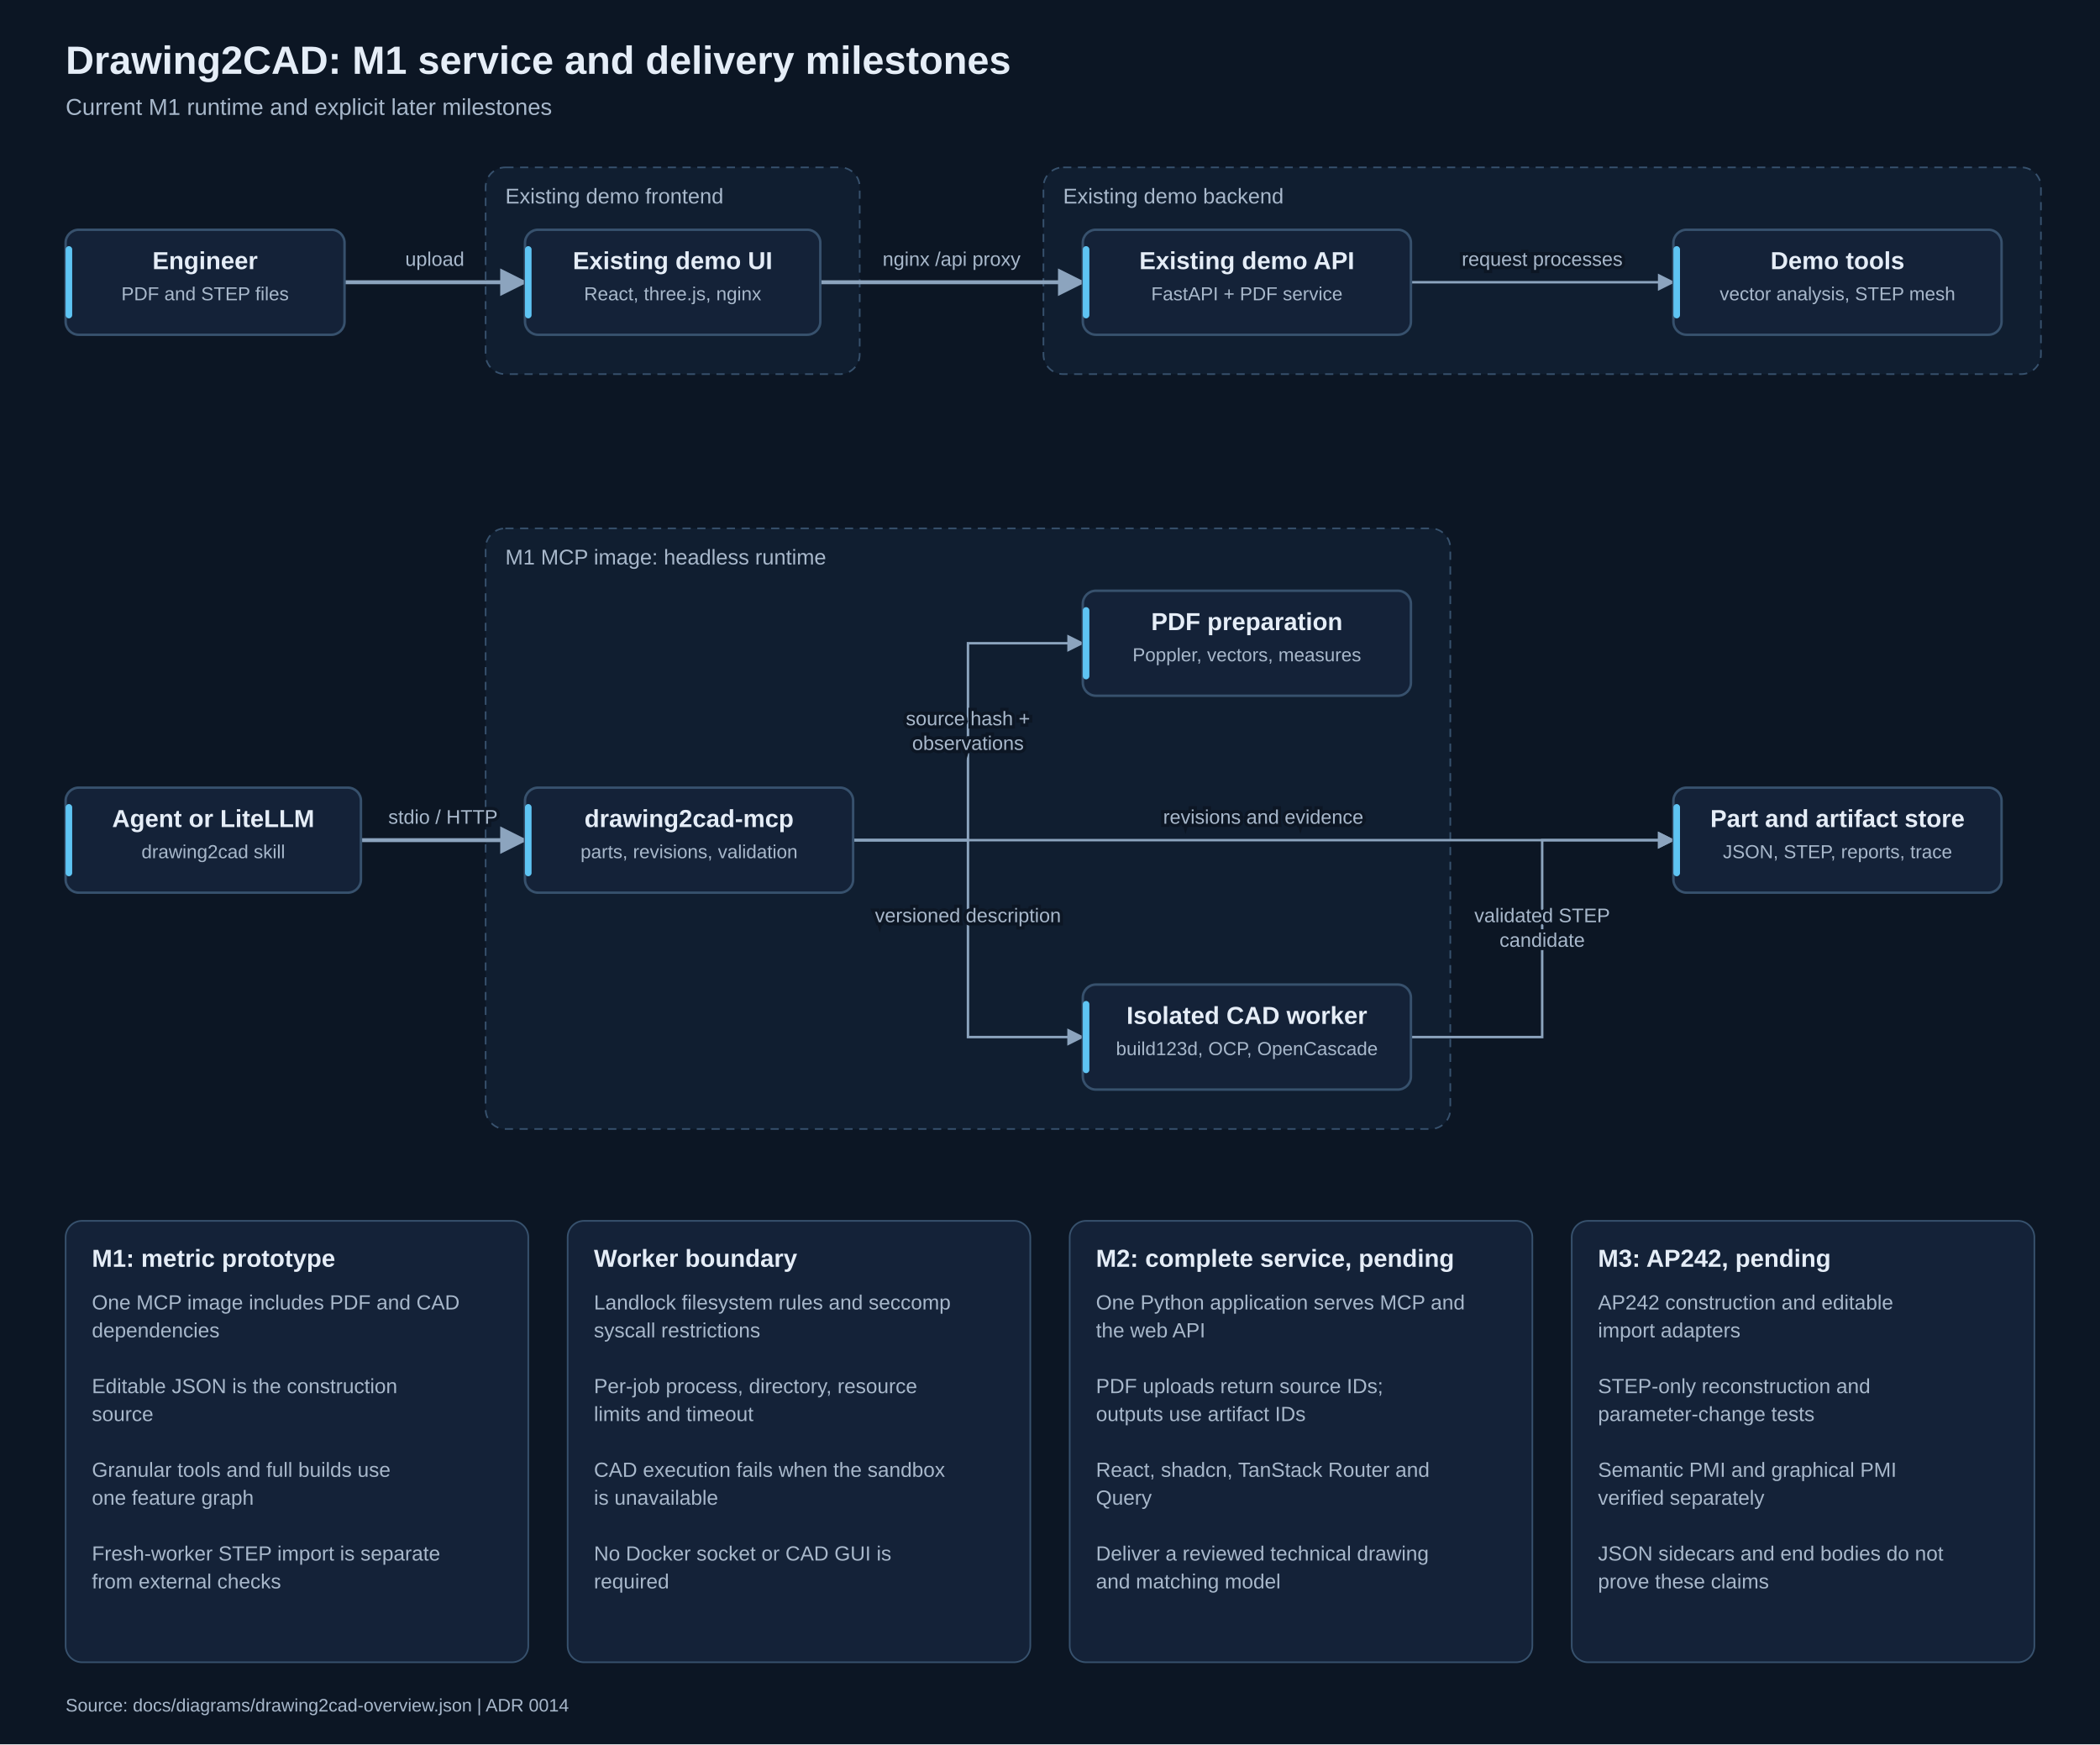
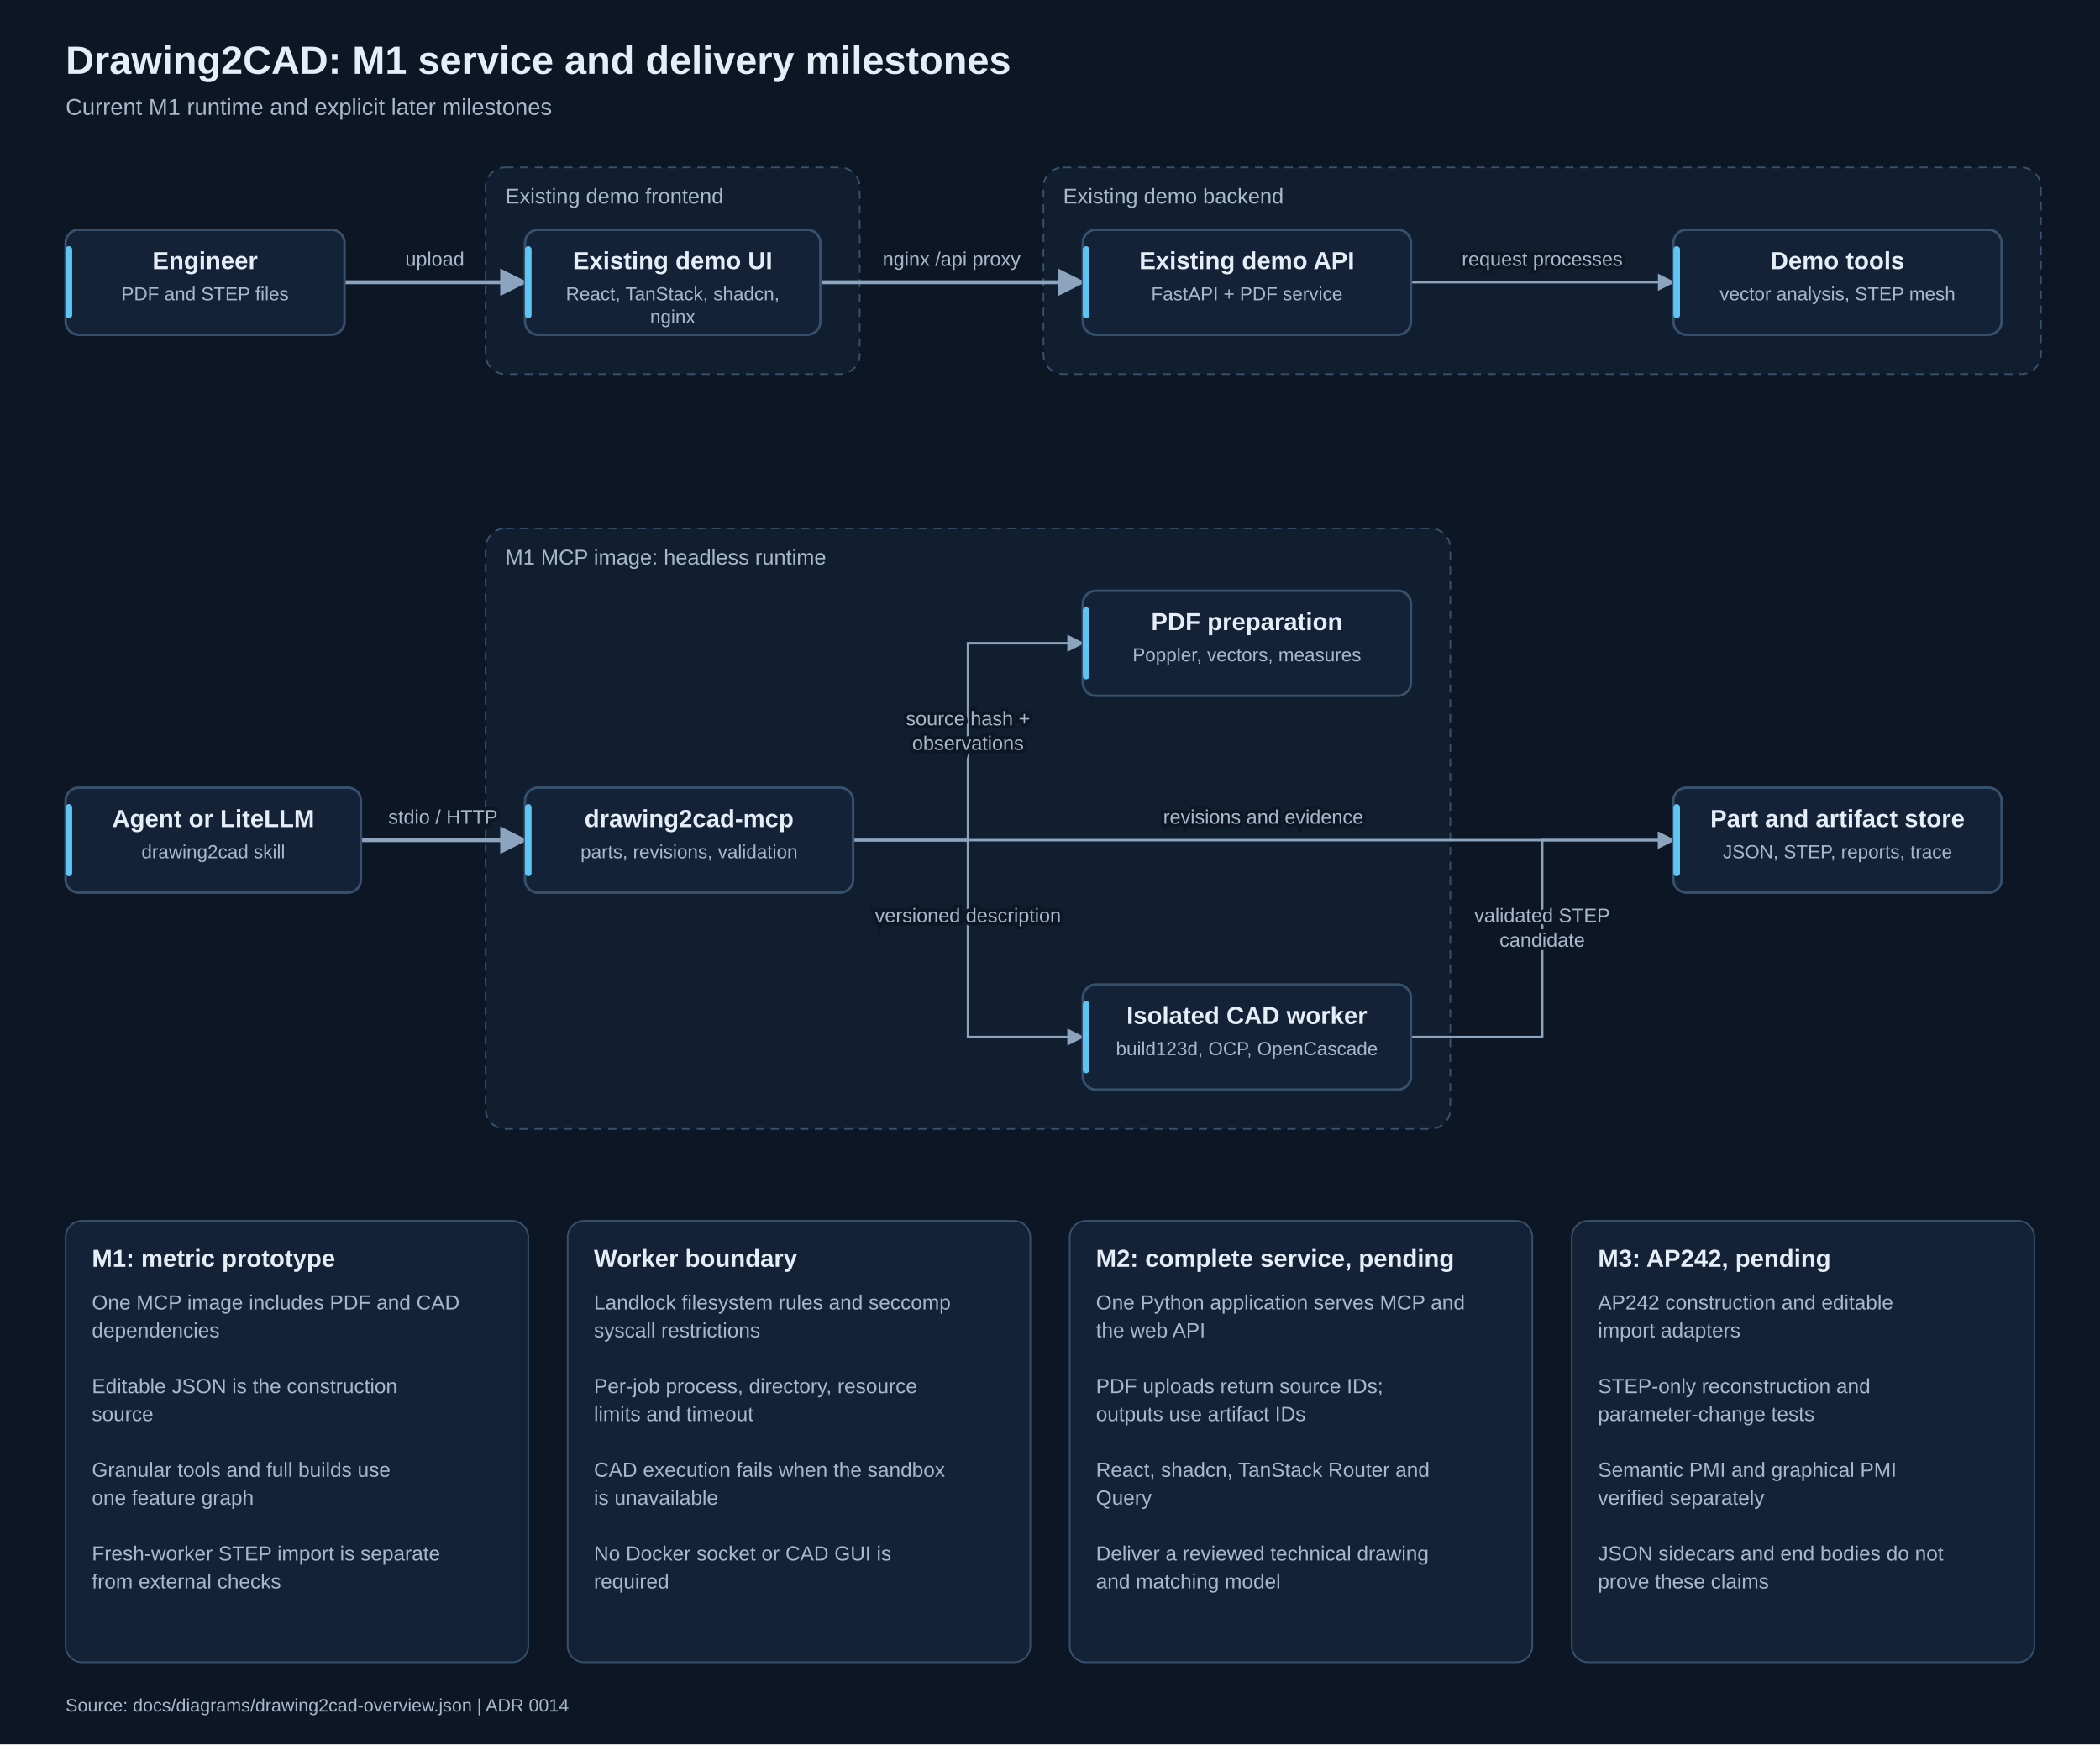
<svg xmlns="http://www.w3.org/2000/svg" viewBox="0 0 1280 1063" role="img" aria-labelledby="title desc">
  <rect width="1280" height="1063" fill="#0c1624" />
  <g font-family="Arial, Helvetica, sans-serif">
    <defs>
      <marker id="arrow" viewBox="0 0 10 10" refX="9" refY="5" markerWidth="7" markerHeight="7" orient="auto-start-reverse">
        <path d="M 0 0 L 10 5 L 0 10 z" fill="#8ca4be" />
      </marker>
    </defs>
    <text x="40" y="45" font-size="24" fill="#e5edf7" font-weight="700" text-anchor="start">Drawing2CAD: M1 service and delivery milestones</text>
    <text x="40" y="70" font-size="14" fill="#a8b8cb" font-weight="400" text-anchor="start">Current M1 runtime and explicit later milestones</text>
    <rect x="296" y="102" width="228" height="126" rx="12" fill="#101e30" stroke="#37516d" stroke-dasharray="5 4" />
    <text x="308" y="124" font-size="13" fill="#a8b8cb" font-weight="400" text-anchor="start">Existing demo frontend</text>
    <rect x="636" y="102" width="608" height="126" rx="12" fill="#101e30" stroke="#37516d" stroke-dasharray="5 4" />
    <text x="648" y="124" font-size="13" fill="#a8b8cb" font-weight="400" text-anchor="start">Existing demo backend</text>
    <rect x="296" y="322" width="588" height="366" rx="12" fill="#101e30" stroke="#37516d" stroke-dasharray="5 4" />
    <text x="308" y="344" font-size="13" fill="#a8b8cb" font-weight="400" text-anchor="start">M1 MCP image: headless runtime</text>
    <path d="M210,172 H265 V172 H320" fill="none" stroke="#8ca4be" stroke-width="2.4" marker-end="url(#arrow)" />
    <text x="265" y="162" text-anchor="middle" font-size="12" fill="#a8b8cb" stroke="#0c1624" stroke-width="4" paint-order="stroke">upload</text>
    <path d="M500,172 H580 V172 H660" fill="none" stroke="#8ca4be" stroke-width="2.4" marker-end="url(#arrow)" />
    <text x="580" y="162" text-anchor="middle" font-size="12" fill="#a8b8cb" stroke="#0c1624" stroke-width="4" paint-order="stroke">nginx /api proxy</text>
    <path d="M860,172 H940 V172 H1020" fill="none" stroke="#8ca4be" stroke-width="1.5" marker-end="url(#arrow)" />
    <text x="940" y="162" text-anchor="middle" font-size="12" fill="#a8b8cb" stroke="#0c1624" stroke-width="4" paint-order="stroke">request processes</text>
    <path d="M220,512 H270 V512 H320" fill="none" stroke="#8ca4be" stroke-width="2.4" marker-end="url(#arrow)" />
    <text x="270" y="502" text-anchor="middle" font-size="12" fill="#a8b8cb" stroke="#0c1624" stroke-width="4" paint-order="stroke">stdio / HTTP</text>
    <path d="M520,512 H590 V392 H660" fill="none" stroke="#8ca4be" stroke-width="1.5" marker-end="url(#arrow)" />
    <text x="590" y="442" text-anchor="middle" font-size="12" fill="#a8b8cb" stroke="#0c1624" stroke-width="4" paint-order="stroke">source hash +</text>
    <text x="590" y="457" text-anchor="middle" font-size="12" fill="#a8b8cb" stroke="#0c1624" stroke-width="4" paint-order="stroke">observations</text>
    <path d="M520,512 H590 V632 H660" fill="none" stroke="#8ca4be" stroke-width="1.5" marker-end="url(#arrow)" />
    <text x="590" y="562" text-anchor="middle" font-size="12" fill="#a8b8cb" stroke="#0c1624" stroke-width="4" paint-order="stroke">versioned description</text>
    <path d="M520,512 H770 V512 H1020" fill="none" stroke="#8ca4be" stroke-width="1.5" marker-end="url(#arrow)" />
    <text x="770" y="502" text-anchor="middle" font-size="12" fill="#a8b8cb" stroke="#0c1624" stroke-width="4" paint-order="stroke">revisions and evidence</text>
    <path d="M860,632 H940 V512 H1020" fill="none" stroke="#8ca4be" stroke-width="1.5" marker-end="url(#arrow)" />
    <text x="940" y="562" text-anchor="middle" font-size="12" fill="#a8b8cb" stroke="#0c1624" stroke-width="4" paint-order="stroke">validated STEP</text>
    <text x="940" y="577" text-anchor="middle" font-size="12" fill="#a8b8cb" stroke="#0c1624" stroke-width="4" paint-order="stroke">candidate</text>
    <g id="engineer">
      <rect x="40" y="140" width="170" height="64" rx="8" fill="#142238" stroke="#37516d" stroke-width="1.5" />
      <rect x="40" y="150" width="4" height="44" rx="2" fill="#5ec4f3" />
      <text x="125" y="164" font-size="15" fill="#e5edf7" font-weight="700" text-anchor="middle">Engineer</text>
      <text x="125" y="183" font-size="11.5" fill="#a8b8cb" font-weight="400" text-anchor="middle">PDF and STEP files</text>
    </g>
    <g id="webui">
      <rect x="320" y="140" width="180" height="64" rx="8" fill="#142238" stroke="#37516d" stroke-width="1.5" />
      <rect x="320" y="150" width="4" height="44" rx="2" fill="#5ec4f3" />
      <text x="410" y="164" font-size="15" fill="#e5edf7" font-weight="700" text-anchor="middle">Existing demo UI</text>
-       <text x="410" y="183" font-size="11.5" fill="#a8b8cb" font-weight="400" text-anchor="middle">React, three.js, nginx</text>
+       <text x="410" y="183" font-size="11.5" fill="#a8b8cb" font-weight="400" text-anchor="middle">React, TanStack, shadcn,</text>
+       <text x="410" y="197" font-size="11.5" fill="#a8b8cb" font-weight="400" text-anchor="middle">nginx</text>
    </g>
    <g id="demoapi">
      <rect x="660" y="140" width="200" height="64" rx="8" fill="#142238" stroke="#37516d" stroke-width="1.5" />
      <rect x="660" y="150" width="4" height="44" rx="2" fill="#5ec4f3" />
      <text x="760" y="164" font-size="15" fill="#e5edf7" font-weight="700" text-anchor="middle">Existing demo API</text>
      <text x="760" y="183" font-size="11.5" fill="#a8b8cb" font-weight="400" text-anchor="middle">FastAPI + PDF service</text>
    </g>
    <g id="demotools">
      <rect x="1020" y="140" width="200" height="64" rx="8" fill="#142238" stroke="#37516d" stroke-width="1.5" />
      <rect x="1020" y="150" width="4" height="44" rx="2" fill="#5ec4f3" />
      <text x="1120" y="164" font-size="15" fill="#e5edf7" font-weight="700" text-anchor="middle">Demo tools</text>
      <text x="1120" y="183" font-size="11.5" fill="#a8b8cb" font-weight="400" text-anchor="middle">vector analysis, STEP mesh</text>
    </g>
    <g id="agent">
      <rect x="40" y="480" width="180" height="64" rx="8" fill="#142238" stroke="#37516d" stroke-width="1.5" />
      <rect x="40" y="490" width="4" height="44" rx="2" fill="#5ec4f3" />
      <text x="130" y="504" font-size="15" fill="#e5edf7" font-weight="700" text-anchor="middle">Agent or LiteLLM</text>
      <text x="130" y="523" font-size="11.5" fill="#a8b8cb" font-weight="400" text-anchor="middle">drawing2cad skill</text>
    </g>
    <g id="mcp">
      <rect x="320" y="480" width="200" height="64" rx="8" fill="#142238" stroke="#37516d" stroke-width="1.5" />
      <rect x="320" y="490" width="4" height="44" rx="2" fill="#5ec4f3" />
      <text x="420" y="504" font-size="15" fill="#e5edf7" font-weight="700" text-anchor="middle">drawing2cad-mcp</text>
      <text x="420" y="523" font-size="11.5" fill="#a8b8cb" font-weight="400" text-anchor="middle">parts, revisions, validation</text>
    </g>
    <g id="pdf">
      <rect x="660" y="360" width="200" height="64" rx="8" fill="#142238" stroke="#37516d" stroke-width="1.5" />
      <rect x="660" y="370" width="4" height="44" rx="2" fill="#5ec4f3" />
      <text x="760" y="384" font-size="15" fill="#e5edf7" font-weight="700" text-anchor="middle">PDF preparation</text>
      <text x="760" y="403" font-size="11.5" fill="#a8b8cb" font-weight="400" text-anchor="middle">Poppler, vectors, measures</text>
    </g>
    <g id="worker">
      <rect x="660" y="600" width="200" height="64" rx="8" fill="#142238" stroke="#37516d" stroke-width="1.5" />
      <rect x="660" y="610" width="4" height="44" rx="2" fill="#5ec4f3" />
      <text x="760" y="624" font-size="15" fill="#e5edf7" font-weight="700" text-anchor="middle">Isolated CAD worker</text>
      <text x="760" y="643" font-size="11.5" fill="#a8b8cb" font-weight="400" text-anchor="middle">build123d, OCP, OpenCascade</text>
    </g>
    <g id="artifacts">
      <rect x="1020" y="480" width="200" height="64" rx="8" fill="#142238" stroke="#37516d" stroke-width="1.5" />
      <rect x="1020" y="490" width="4" height="44" rx="2" fill="#5ec4f3" />
      <text x="1120" y="504" font-size="15" fill="#e5edf7" font-weight="700" text-anchor="middle">Part and artifact store</text>
      <text x="1120" y="523" font-size="11.5" fill="#a8b8cb" font-weight="400" text-anchor="middle">JSON, STEP, reports, trace</text>
    </g>
    <rect x="40" y="744" width="282" height="269" rx="10" fill="#142238" stroke="#37516d" />
    <text x="56" y="772" font-size="15" fill="#e5edf7" font-weight="700" text-anchor="start">M1: metric prototype</text>
    <text x="56" y="798" font-size="12.5" fill="#a8b8cb" font-weight="400" text-anchor="start">One MCP image includes PDF and CAD</text>
    <text x="56" y="815" font-size="12.5" fill="#a8b8cb" font-weight="400" text-anchor="start">dependencies</text>
    <text x="56" y="832" font-size="12.5" fill="#a8b8cb" font-weight="400" text-anchor="start" />
    <text x="56" y="849" font-size="12.5" fill="#a8b8cb" font-weight="400" text-anchor="start">Editable JSON is the construction</text>
    <text x="56" y="866" font-size="12.5" fill="#a8b8cb" font-weight="400" text-anchor="start">source</text>
    <text x="56" y="883" font-size="12.5" fill="#a8b8cb" font-weight="400" text-anchor="start" />
    <text x="56" y="900" font-size="12.5" fill="#a8b8cb" font-weight="400" text-anchor="start">Granular tools and full builds use</text>
    <text x="56" y="917" font-size="12.5" fill="#a8b8cb" font-weight="400" text-anchor="start">one feature graph</text>
    <text x="56" y="934" font-size="12.5" fill="#a8b8cb" font-weight="400" text-anchor="start" />
    <text x="56" y="951" font-size="12.5" fill="#a8b8cb" font-weight="400" text-anchor="start">Fresh-worker STEP import is separate</text>
    <text x="56" y="968" font-size="12.5" fill="#a8b8cb" font-weight="400" text-anchor="start">from external checks</text>
    <text x="56" y="985" font-size="12.5" fill="#a8b8cb" font-weight="400" text-anchor="start" />
    <rect x="346" y="744" width="282" height="269" rx="10" fill="#142238" stroke="#37516d" />
    <text x="362" y="772" font-size="15" fill="#e5edf7" font-weight="700" text-anchor="start">Worker boundary</text>
    <text x="362" y="798" font-size="12.5" fill="#a8b8cb" font-weight="400" text-anchor="start">Landlock filesystem rules and seccomp</text>
    <text x="362" y="815" font-size="12.5" fill="#a8b8cb" font-weight="400" text-anchor="start">syscall restrictions</text>
    <text x="362" y="832" font-size="12.5" fill="#a8b8cb" font-weight="400" text-anchor="start" />
    <text x="362" y="849" font-size="12.5" fill="#a8b8cb" font-weight="400" text-anchor="start">Per-job process, directory, resource</text>
    <text x="362" y="866" font-size="12.5" fill="#a8b8cb" font-weight="400" text-anchor="start">limits and timeout</text>
    <text x="362" y="883" font-size="12.5" fill="#a8b8cb" font-weight="400" text-anchor="start" />
    <text x="362" y="900" font-size="12.5" fill="#a8b8cb" font-weight="400" text-anchor="start">CAD execution fails when the sandbox</text>
    <text x="362" y="917" font-size="12.5" fill="#a8b8cb" font-weight="400" text-anchor="start">is unavailable</text>
    <text x="362" y="934" font-size="12.5" fill="#a8b8cb" font-weight="400" text-anchor="start" />
    <text x="362" y="951" font-size="12.5" fill="#a8b8cb" font-weight="400" text-anchor="start">No Docker socket or CAD GUI is</text>
    <text x="362" y="968" font-size="12.5" fill="#a8b8cb" font-weight="400" text-anchor="start">required</text>
    <text x="362" y="985" font-size="12.5" fill="#a8b8cb" font-weight="400" text-anchor="start" />
    <rect x="652" y="744" width="282" height="269" rx="10" fill="#142238" stroke="#37516d" />
    <text x="668" y="772" font-size="15" fill="#e5edf7" font-weight="700" text-anchor="start">M2: complete service, pending</text>
    <text x="668" y="798" font-size="12.5" fill="#a8b8cb" font-weight="400" text-anchor="start">One Python application serves MCP and</text>
    <text x="668" y="815" font-size="12.5" fill="#a8b8cb" font-weight="400" text-anchor="start">the web API</text>
    <text x="668" y="832" font-size="12.5" fill="#a8b8cb" font-weight="400" text-anchor="start" />
    <text x="668" y="849" font-size="12.5" fill="#a8b8cb" font-weight="400" text-anchor="start">PDF uploads return source IDs;</text>
    <text x="668" y="866" font-size="12.5" fill="#a8b8cb" font-weight="400" text-anchor="start">outputs use artifact IDs</text>
    <text x="668" y="883" font-size="12.5" fill="#a8b8cb" font-weight="400" text-anchor="start" />
    <text x="668" y="900" font-size="12.5" fill="#a8b8cb" font-weight="400" text-anchor="start">React, shadcn, TanStack Router and</text>
    <text x="668" y="917" font-size="12.5" fill="#a8b8cb" font-weight="400" text-anchor="start">Query</text>
    <text x="668" y="934" font-size="12.5" fill="#a8b8cb" font-weight="400" text-anchor="start" />
    <text x="668" y="951" font-size="12.5" fill="#a8b8cb" font-weight="400" text-anchor="start">Deliver a reviewed technical drawing</text>
    <text x="668" y="968" font-size="12.5" fill="#a8b8cb" font-weight="400" text-anchor="start">and matching model</text>
    <text x="668" y="985" font-size="12.5" fill="#a8b8cb" font-weight="400" text-anchor="start" />
    <rect x="958" y="744" width="282" height="269" rx="10" fill="#142238" stroke="#37516d" />
    <text x="974" y="772" font-size="15" fill="#e5edf7" font-weight="700" text-anchor="start">M3: AP242, pending</text>
    <text x="974" y="798" font-size="12.5" fill="#a8b8cb" font-weight="400" text-anchor="start">AP242 construction and editable</text>
    <text x="974" y="815" font-size="12.5" fill="#a8b8cb" font-weight="400" text-anchor="start">import adapters</text>
    <text x="974" y="832" font-size="12.5" fill="#a8b8cb" font-weight="400" text-anchor="start" />
    <text x="974" y="849" font-size="12.5" fill="#a8b8cb" font-weight="400" text-anchor="start">STEP-only reconstruction and</text>
    <text x="974" y="866" font-size="12.5" fill="#a8b8cb" font-weight="400" text-anchor="start">parameter-change tests</text>
    <text x="974" y="883" font-size="12.5" fill="#a8b8cb" font-weight="400" text-anchor="start" />
    <text x="974" y="900" font-size="12.5" fill="#a8b8cb" font-weight="400" text-anchor="start">Semantic PMI and graphical PMI</text>
    <text x="974" y="917" font-size="12.5" fill="#a8b8cb" font-weight="400" text-anchor="start">verified separately</text>
    <text x="974" y="934" font-size="12.5" fill="#a8b8cb" font-weight="400" text-anchor="start" />
    <text x="974" y="951" font-size="12.5" fill="#a8b8cb" font-weight="400" text-anchor="start">JSON sidecars and end bodies do not</text>
    <text x="974" y="968" font-size="12.5" fill="#a8b8cb" font-weight="400" text-anchor="start">prove these claims</text>
    <text x="974" y="985" font-size="12.5" fill="#a8b8cb" font-weight="400" text-anchor="start" />
    <text x="40" y="1043" font-size="11" fill="#a8b8cb" font-weight="400" text-anchor="start">Source: docs/diagrams/drawing2cad-overview.json | ADR 0014</text>
  </g>
</svg>
